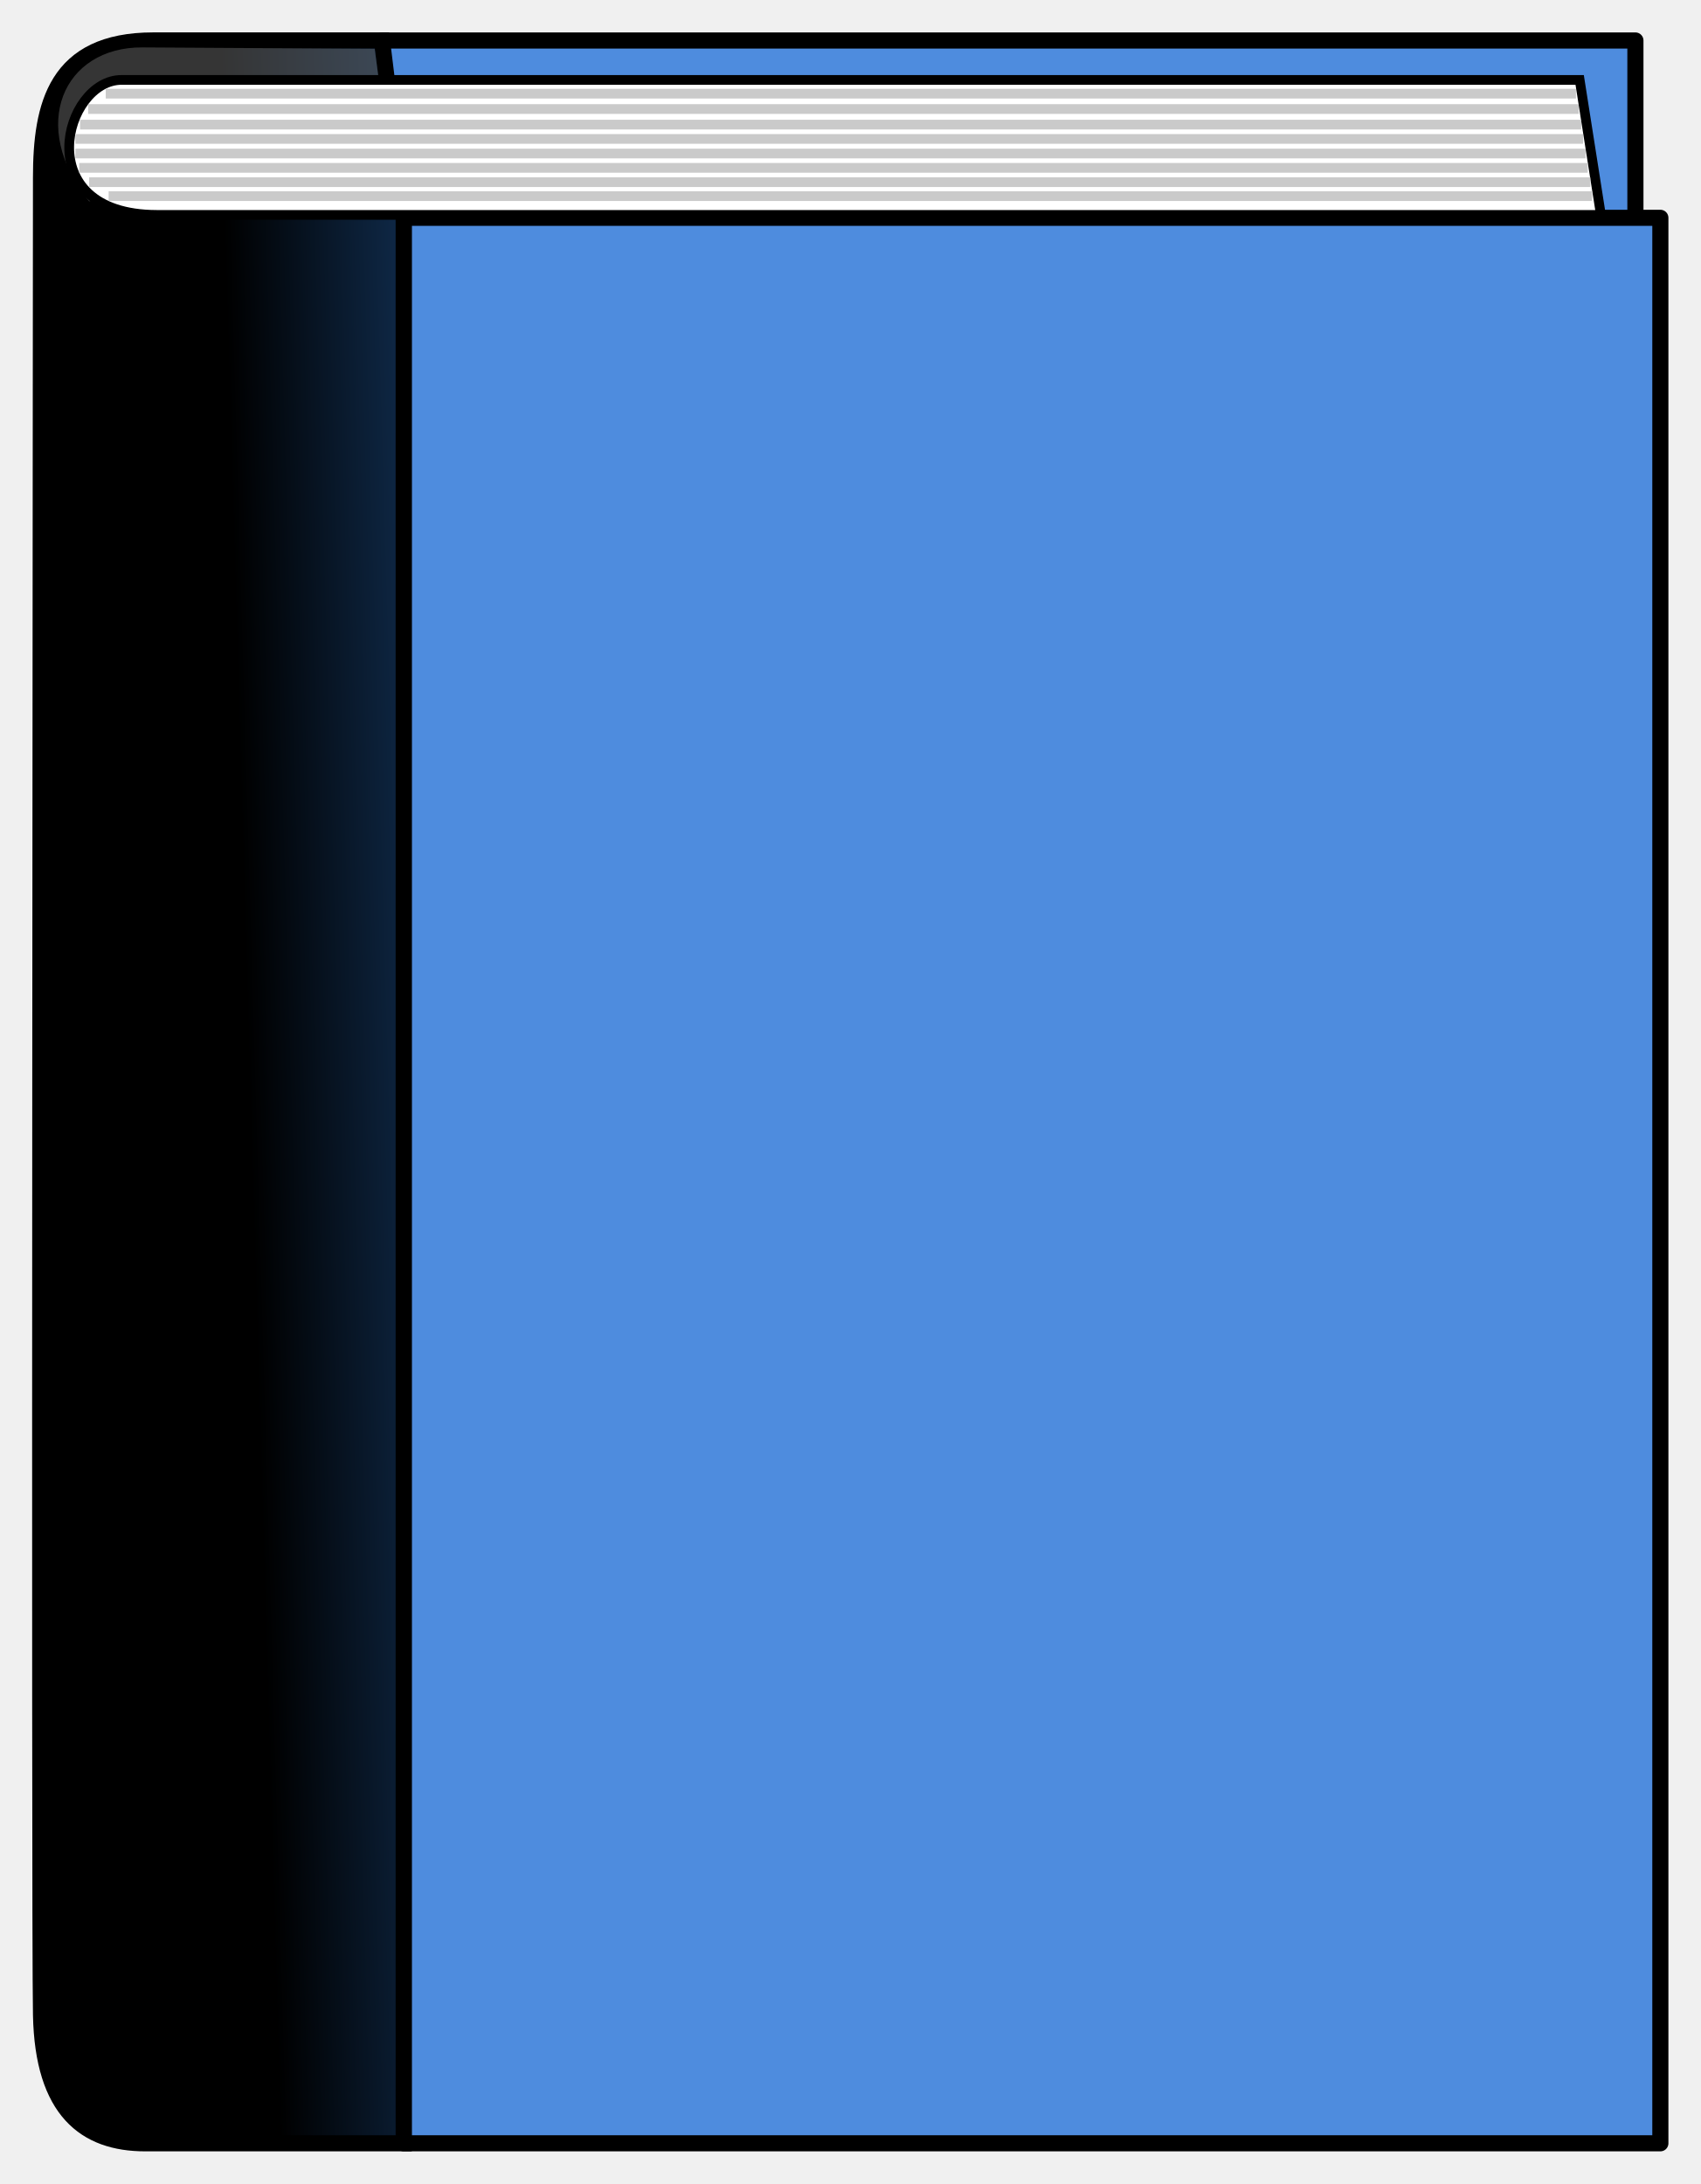
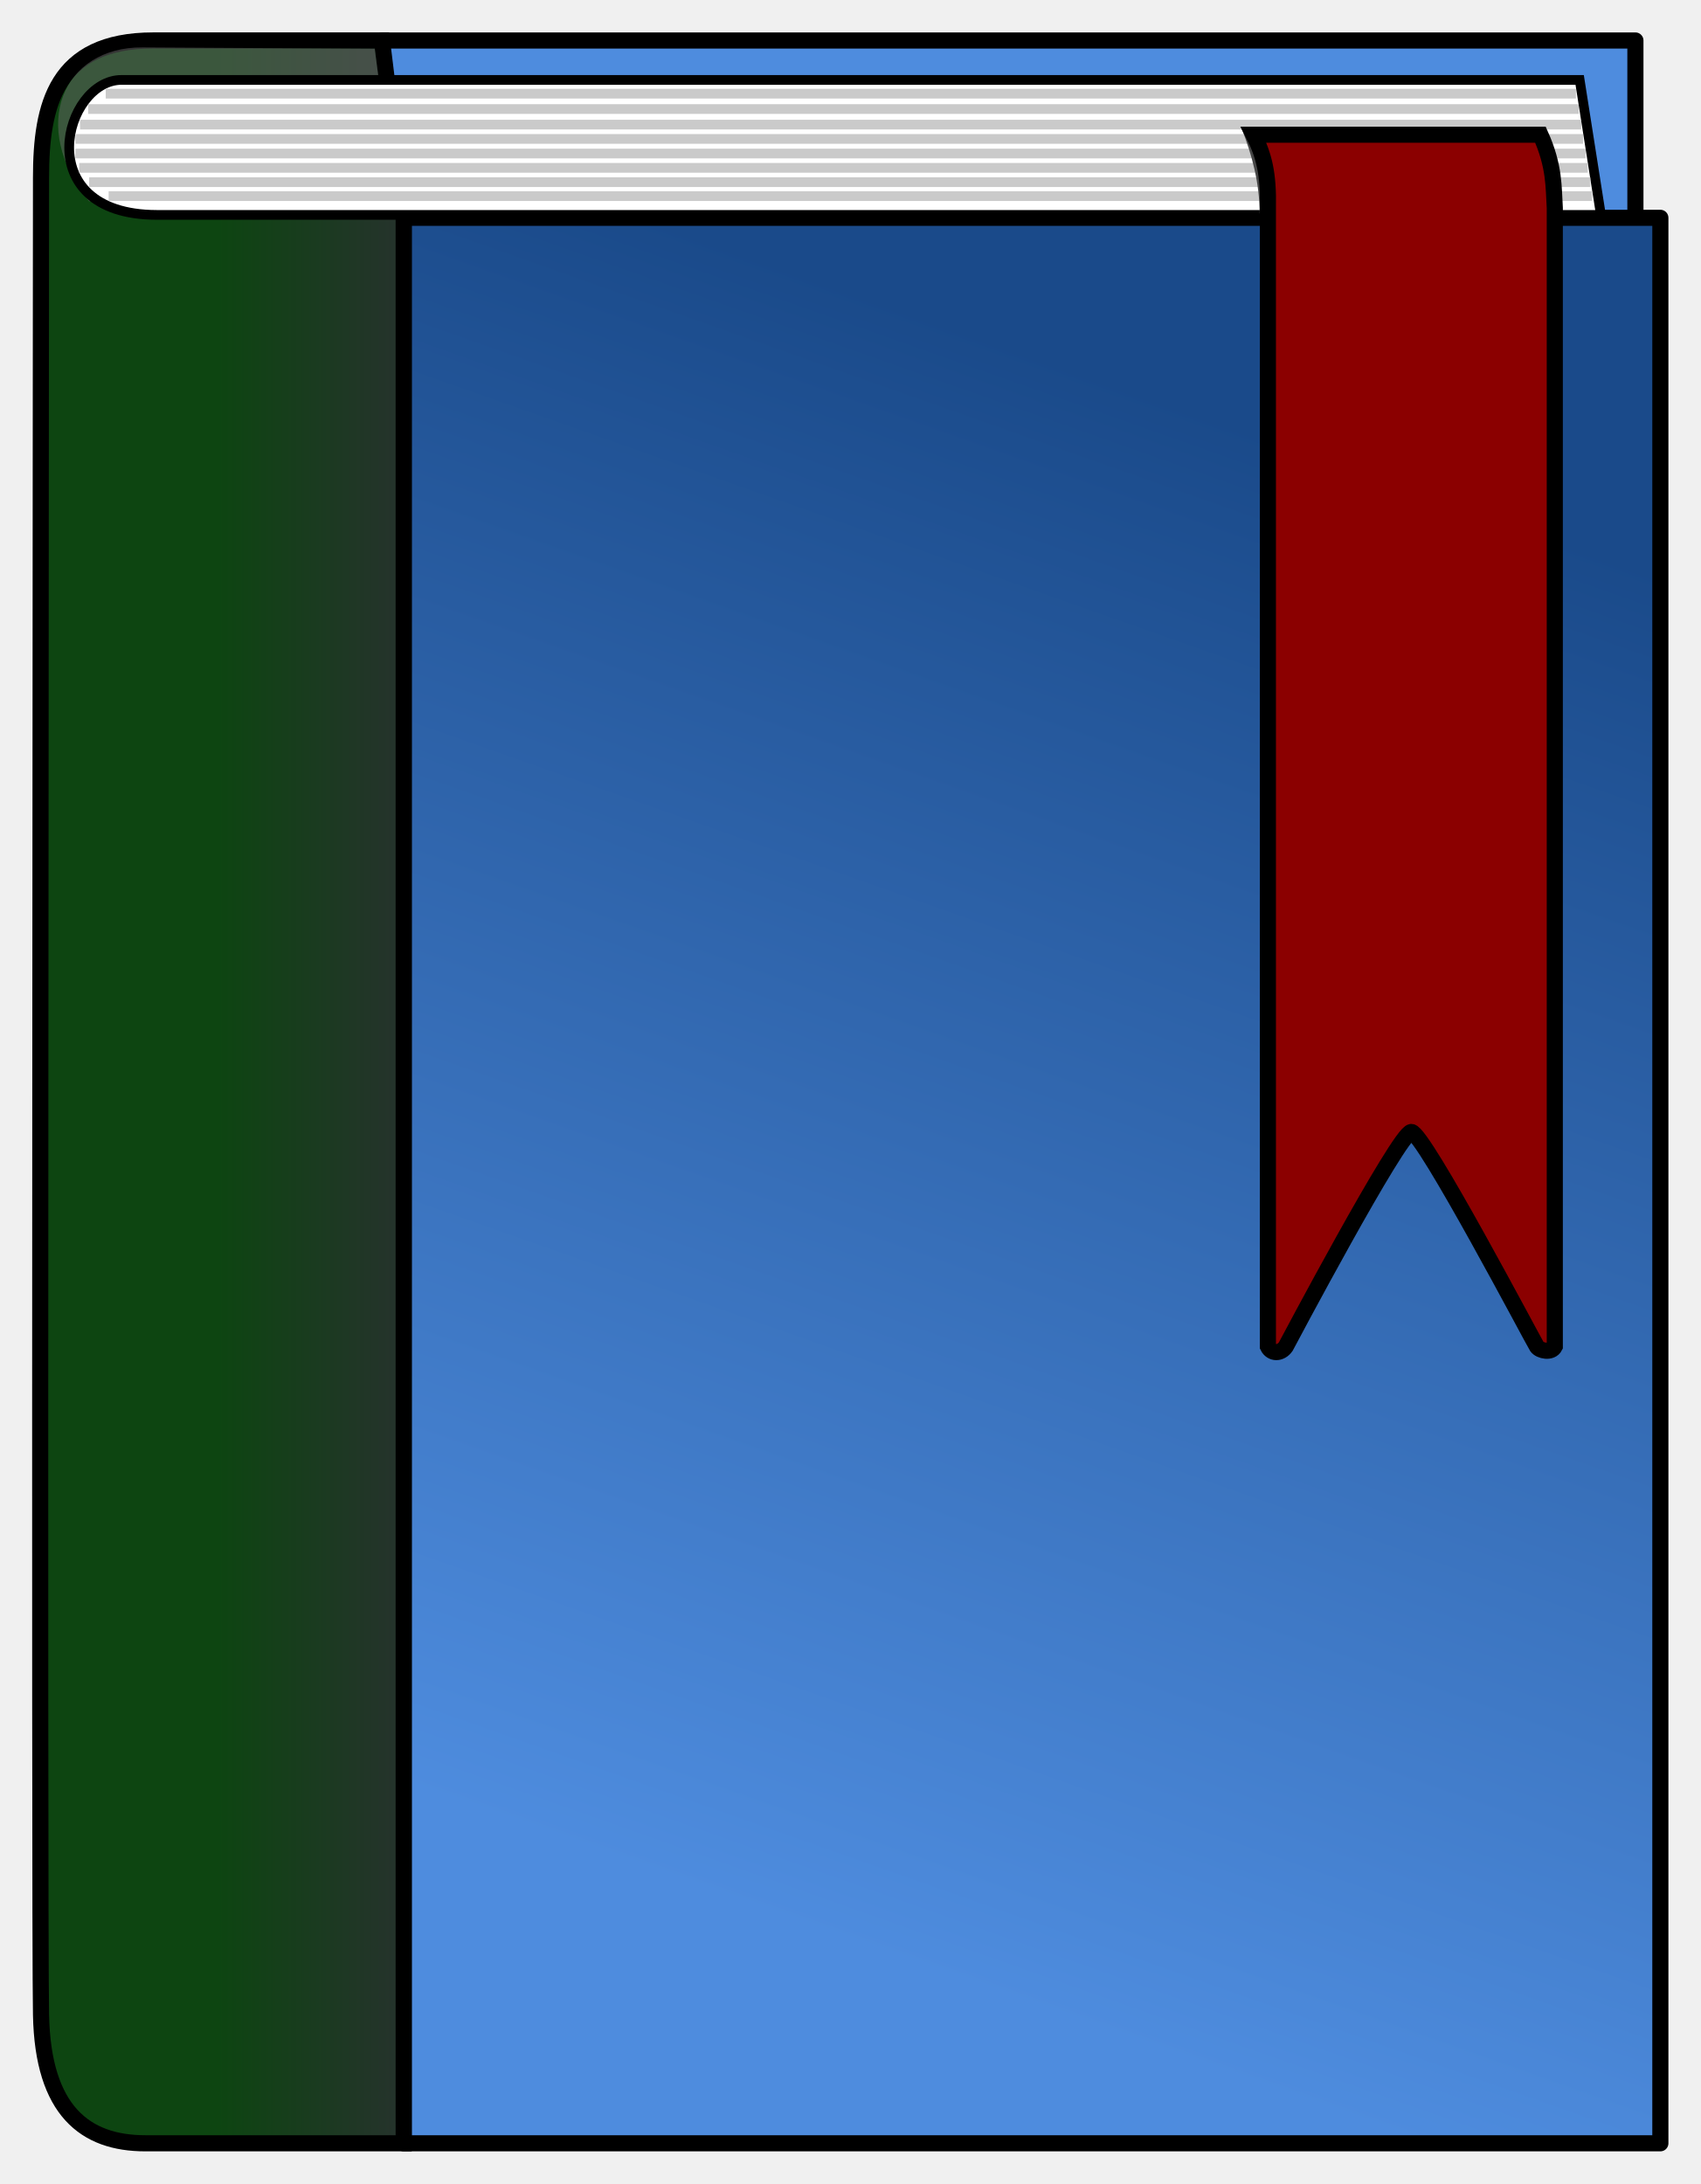
<svg xmlns="http://www.w3.org/2000/svg" xmlns:xlink="http://www.w3.org/1999/xlink" version="1.1" width="52.755" height="67.752" id="svg2">
  <defs id="defs4">
+     <linearGradient id="linearGradient3776">
+       <stop id="stop3778" style="stop-color:#4e8cde;stop-opacity:1" offset="0" />
+       <stop id="stop3780" style="stop-color:#1a4a8a;stop-opacity:1" offset="1" />
+     </linearGradient>
    <linearGradient id="linearGradient3777">
-       <stop id="stop3779" style="stop-color:#000000;stop-opacity:1" offset="0" />
-       <stop id="stop3781" style="stop-color:#102c4d;stop-opacity:1" offset="1" />
+       <stop id="stop3779" style="stop-color:#0d4511;stop-opacity:1" offset="0" />
+       <stop id="stop3781" style="stop-color:#2b2e32;stop-opacity:1" offset="1" />
    </linearGradient>
    <linearGradient x1="54.23" y1="69.745" x2="60.24" y2="69.569" id="linearGradient3787" xlink:href="#linearGradient3777" gradientUnits="userSpaceOnUse" />
    <linearGradient x1="54.23" y1="69.745" x2="60.24" y2="69.569" id="linearGradient3821" xlink:href="#linearGradient3777" gradientUnits="userSpaceOnUse" />
-     <linearGradient x1="54.23" y1="69.745" x2="60.24" y2="69.569" id="linearGradient3800" xlink:href="#linearGradient3777" gradientUnits="userSpaceOnUse" gradientTransform="translate(-44.75,-34.5)" />
+     <linearGradient x1="53.228" y1="69.569" x2="60.24" y2="69.569" id="linearGradient3800" xlink:href="#linearGradient3777" gradientUnits="userSpaceOnUse" gradientTransform="translate(-44.75,-34.5)" />
+     <linearGradient x1="27.83" y1="61.621" x2="44" y2="15.871" id="linearGradient3782" xlink:href="#linearGradient3776" gradientUnits="userSpaceOnUse" />
  </defs>
  <g transform="translate(-1.745472,-1.373039)" id="layer2" style="display:inline">
    <path d="m 13.595,2.629 38.881,0 0,59.677 -38.536,0 z" id="path3775" style="fill:#4e8cde;fill-opacity:1;stroke:#000000;stroke-width:0.5;stroke-linecap:butt;stroke-linejoin:round;stroke-miterlimit:4;stroke-opacity:1;stroke-dasharray:none" />
-     <path d="m 14.268,8.13 38.982,0 0,59.732 -38.982,0 z" id="path2999" style="fill:#4e8cde;fill-opacity:1;stroke:#000000;stroke-width:0.5;stroke-linecap:butt;stroke-linejoin:round;stroke-miterlimit:4;stroke-opacity:1;stroke-dasharray:none" />
+     <path d="m 14.268,8.13 38.982,0 0,59.732 -38.982,0 z" id="path2999" style="fill:url(#linearGradient3782);fill-opacity:1;stroke:#000000;stroke-width:0.5;stroke-linecap:butt;stroke-linejoin:round;stroke-miterlimit:4;stroke-opacity:1;stroke-dasharray:none" />
    <path d="m 14.268,8.13 0,59.732 c 0,0 -6.161,0 -8.018,0 -1.857,0 -3.174,-1.005 -3.232,-3.984 -0.058,-2.979 0,-54.764 0,-56.999 0,-2.234 0.446,-4.251 3.482,-4.251 3.036,0 7.095,0 7.095,0 z" id="path3001" style="fill:url(#linearGradient3800);fill-opacity:1;fill-rule:nonzero;stroke:#000000;stroke-width:0.5;stroke-linecap:butt;stroke-linejoin:miter;stroke-miterlimit:4;stroke-opacity:1;stroke-dasharray:none" />
    <path d="M 13.367,2.887 13.687,5.25 4.51,7.62 C 2.617,5.278 3.706,2.83 6.161,2.844 z" id="path3770" style="opacity:0.502;fill:#6a6a6a;fill-opacity:1;stroke:none" />
    <g transform="matrix(1.004611,0,0,1.004611,-0.2370085,-0.0274148)" id="g3804">
      <path d="m 5.736,3.862 45.014,0 0.656,4.168 -44.598,0 C 2.829,8.02 3.949,3.845 5.736,3.862 z" id="path3005" style="fill:#ffffff;fill-opacity:1;stroke:#000000;stroke-width:0.3;stroke-linecap:butt;stroke-linejoin:miter;stroke-miterlimit:4;stroke-opacity:1;stroke-dasharray:none" />
      <path d="m 5.238,4.286 45.397,0" id="path3791" style="fill:none;stroke:#cacaca;stroke-width:0.3;stroke-linecap:butt;stroke-linejoin:miter;stroke-miterlimit:4;stroke-opacity:1;stroke-dasharray:none" />
      <path d="m 4.445,5.242 46.353,0" id="path3793" style="fill:none;stroke:#cacaca;stroke-width:0.3;stroke-linecap:butt;stroke-linejoin:miter;stroke-miterlimit:4;stroke-opacity:1;stroke-dasharray:none" />
      <path d="m 4.3,6.135 46.632,0" id="path3795" style="fill:none;stroke:#cacaca;stroke-width:0.3;stroke-linecap:butt;stroke-linejoin:miter;stroke-miterlimit:4;stroke-opacity:1;stroke-dasharray:none" />
      <path d="m 4.726,7.019 46.352,0" id="path3797" style="fill:none;stroke:#cacaca;stroke-width:0.3;stroke-linecap:butt;stroke-linejoin:miter;stroke-miterlimit:4;stroke-opacity:1;stroke-dasharray:none" />
      <path d="m 4.695,4.761 46.025,0" id="path3799" style="fill:none;stroke:#cacaca;stroke-width:0.3;stroke-linecap:butt;stroke-linejoin:miter;stroke-miterlimit:4;stroke-opacity:1;stroke-dasharray:none" />
      <path d="m 4.3,5.684 46.556,0" id="path3801" style="fill:none;stroke:#cacaca;stroke-width:0.3;stroke-linecap:butt;stroke-linejoin:miter;stroke-miterlimit:4;stroke-opacity:1;stroke-dasharray:none" />
      <path d="m 4.417,6.577 46.581,0" id="path3803" style="fill:none;stroke:#cacaca;stroke-width:0.3;stroke-linecap:butt;stroke-linejoin:miter;stroke-miterlimit:4;stroke-opacity:1;stroke-dasharray:none" />
      <path d="m 5.328,7.45 45.806,0" id="path3805" style="fill:none;stroke:#cacaca;stroke-width:0.3;stroke-linecap:butt;stroke-linejoin:miter;stroke-miterlimit:4;stroke-opacity:1;stroke-dasharray:none" />
    </g>
  </g>
+   <path d="m 38.508,3.963 c 0.331,0.846 0.564,1.711 0.566,2.66 L 41.312,5.588 z" id="path3774" style="fill:#464646;fill-opacity:1;stroke:none" />
+   <path d="m 38.885,4.179 8.9,0 c 0.441,0.977 0.405,1.633 0.445,2.273 l 0,35.32 c -0.106,0.211 -0.465,0.135 -0.556,0 -0.092,-0.135 -3.522,-6.656 -3.894,-6.656 -0.371,0 -3.894,6.656 -3.894,6.656 -0.158,0.232 -0.447,0.228 -0.556,0 l 0,-35.32 C 39.353,5.388 39.211,4.816 38.885,4.179 z" id="rect3003" style="fill:#8b0000;fill-opacity:1;fill-rule:nonzero;stroke:#000000;stroke-width:0.5;stroke-linejoin:miter;stroke-miterlimit:4;stroke-opacity:1;stroke-dasharray:none" />
</svg>
